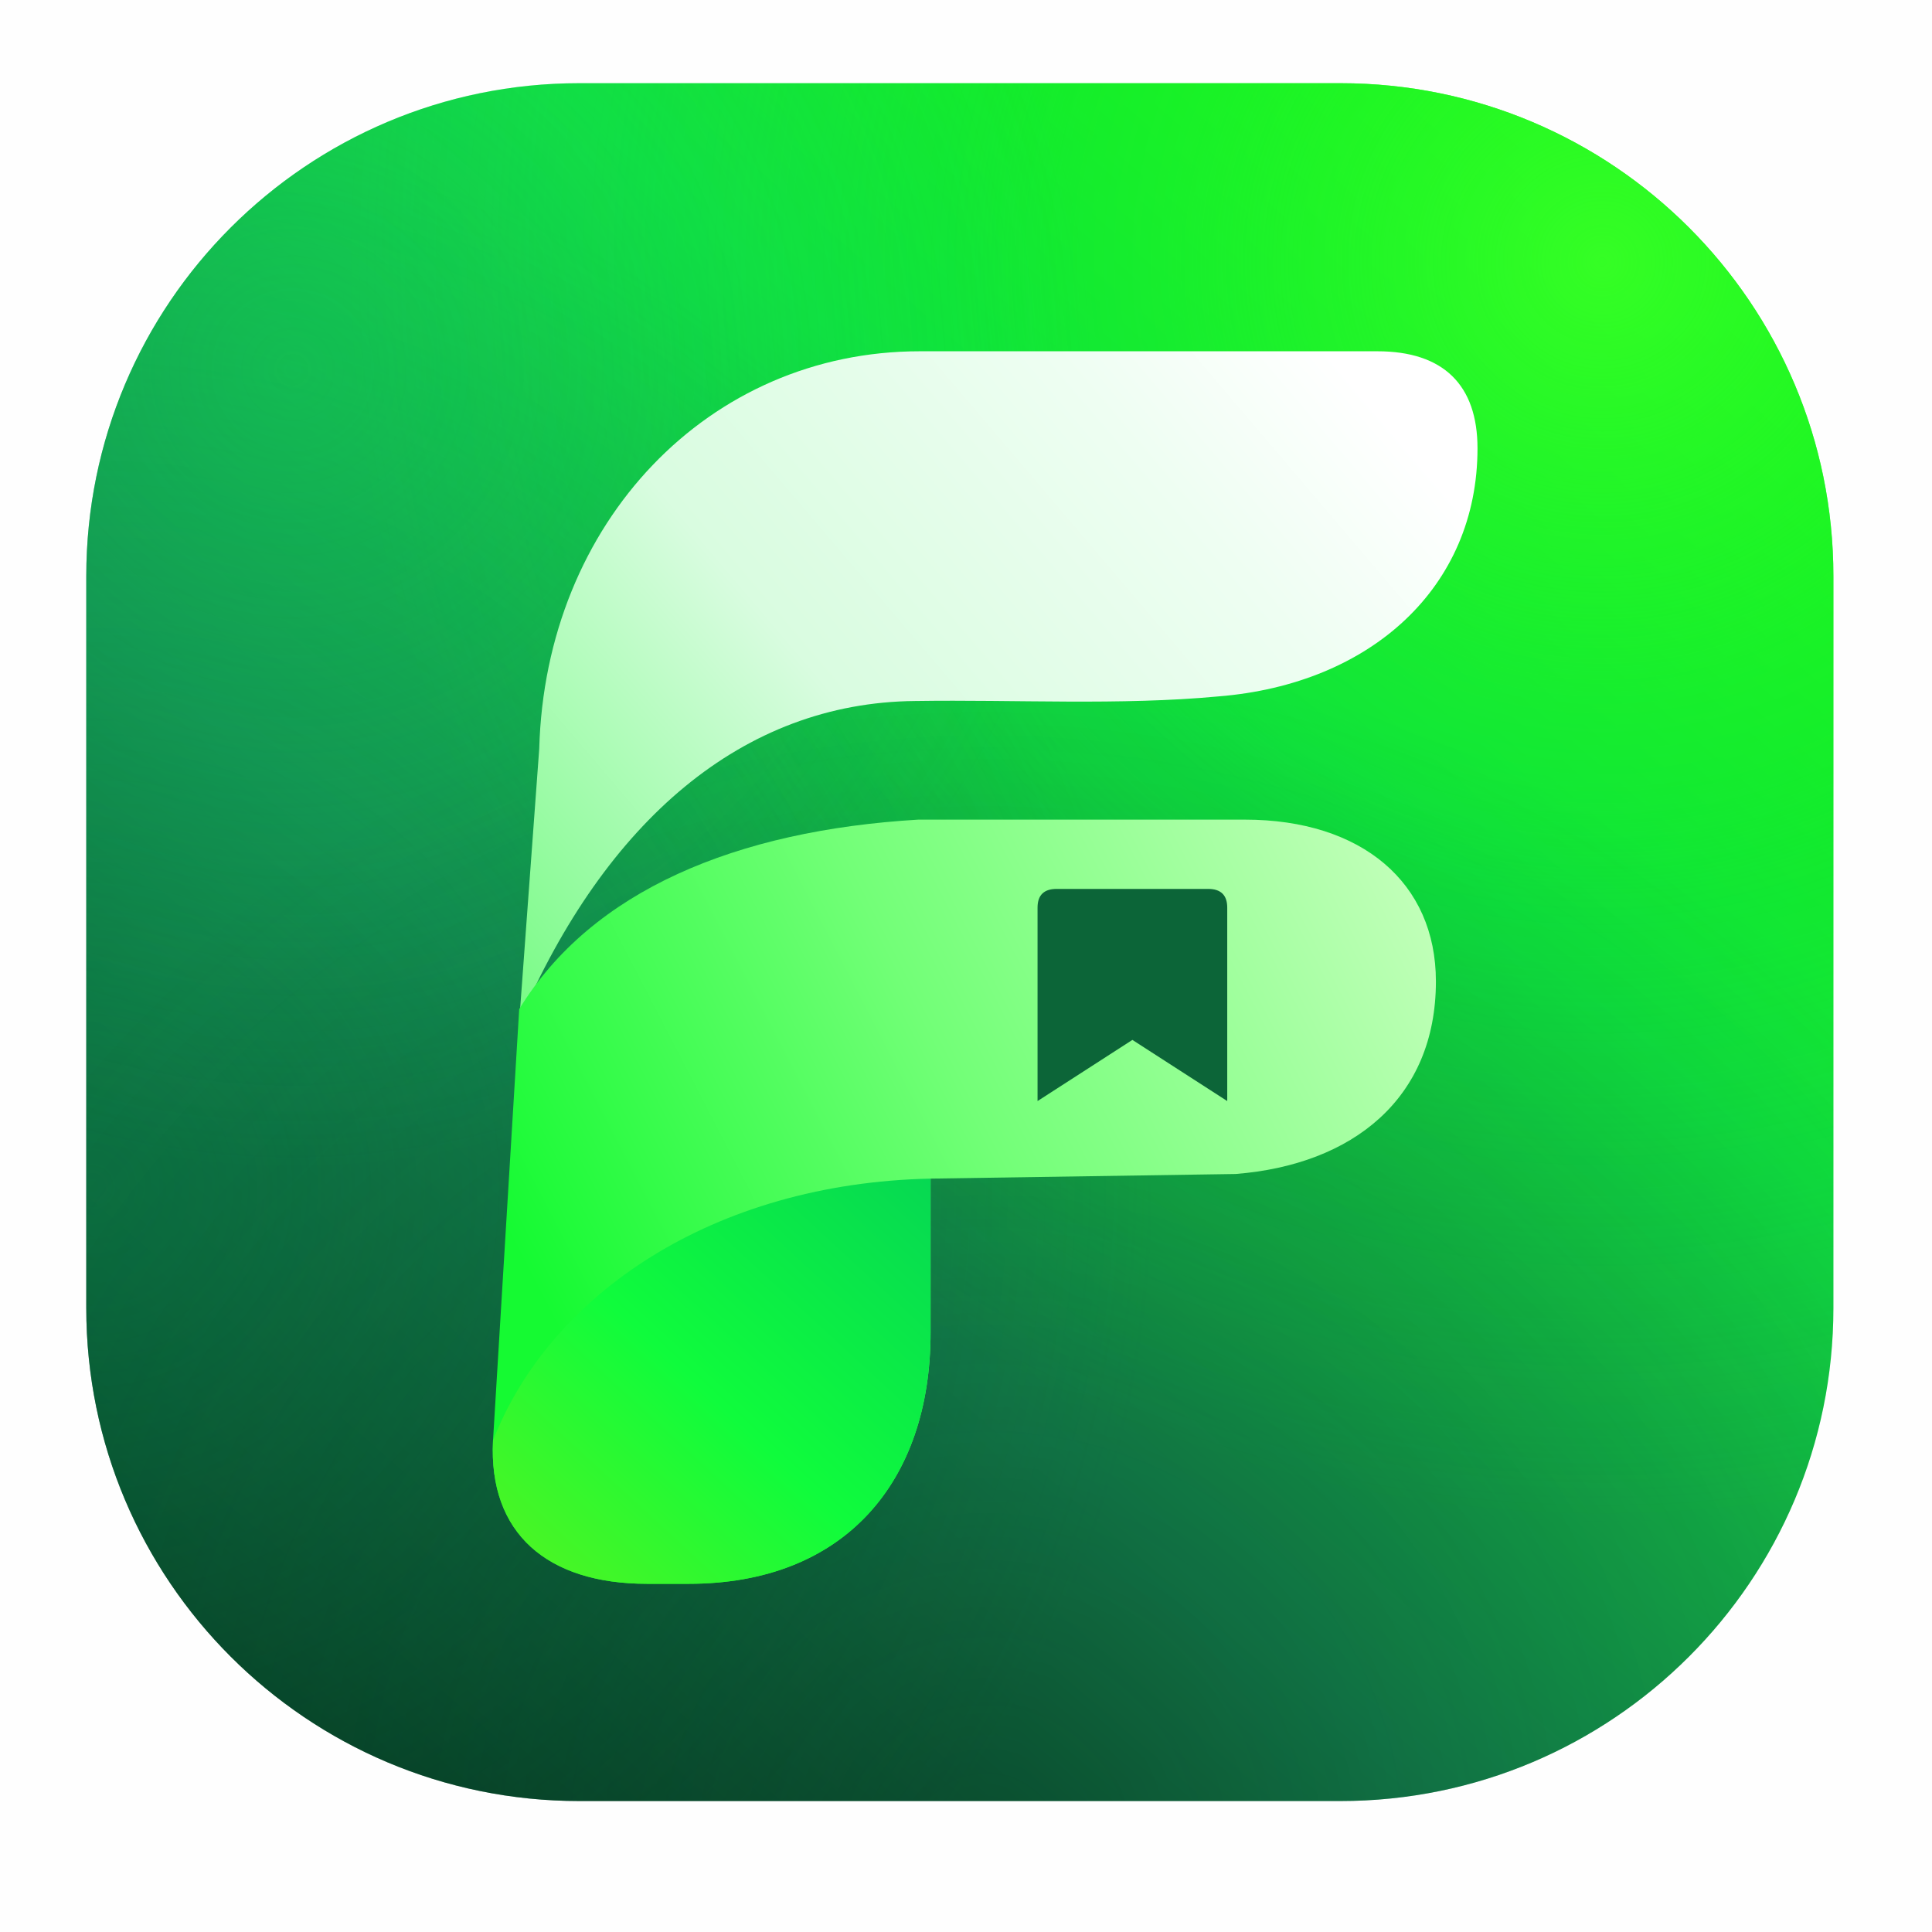
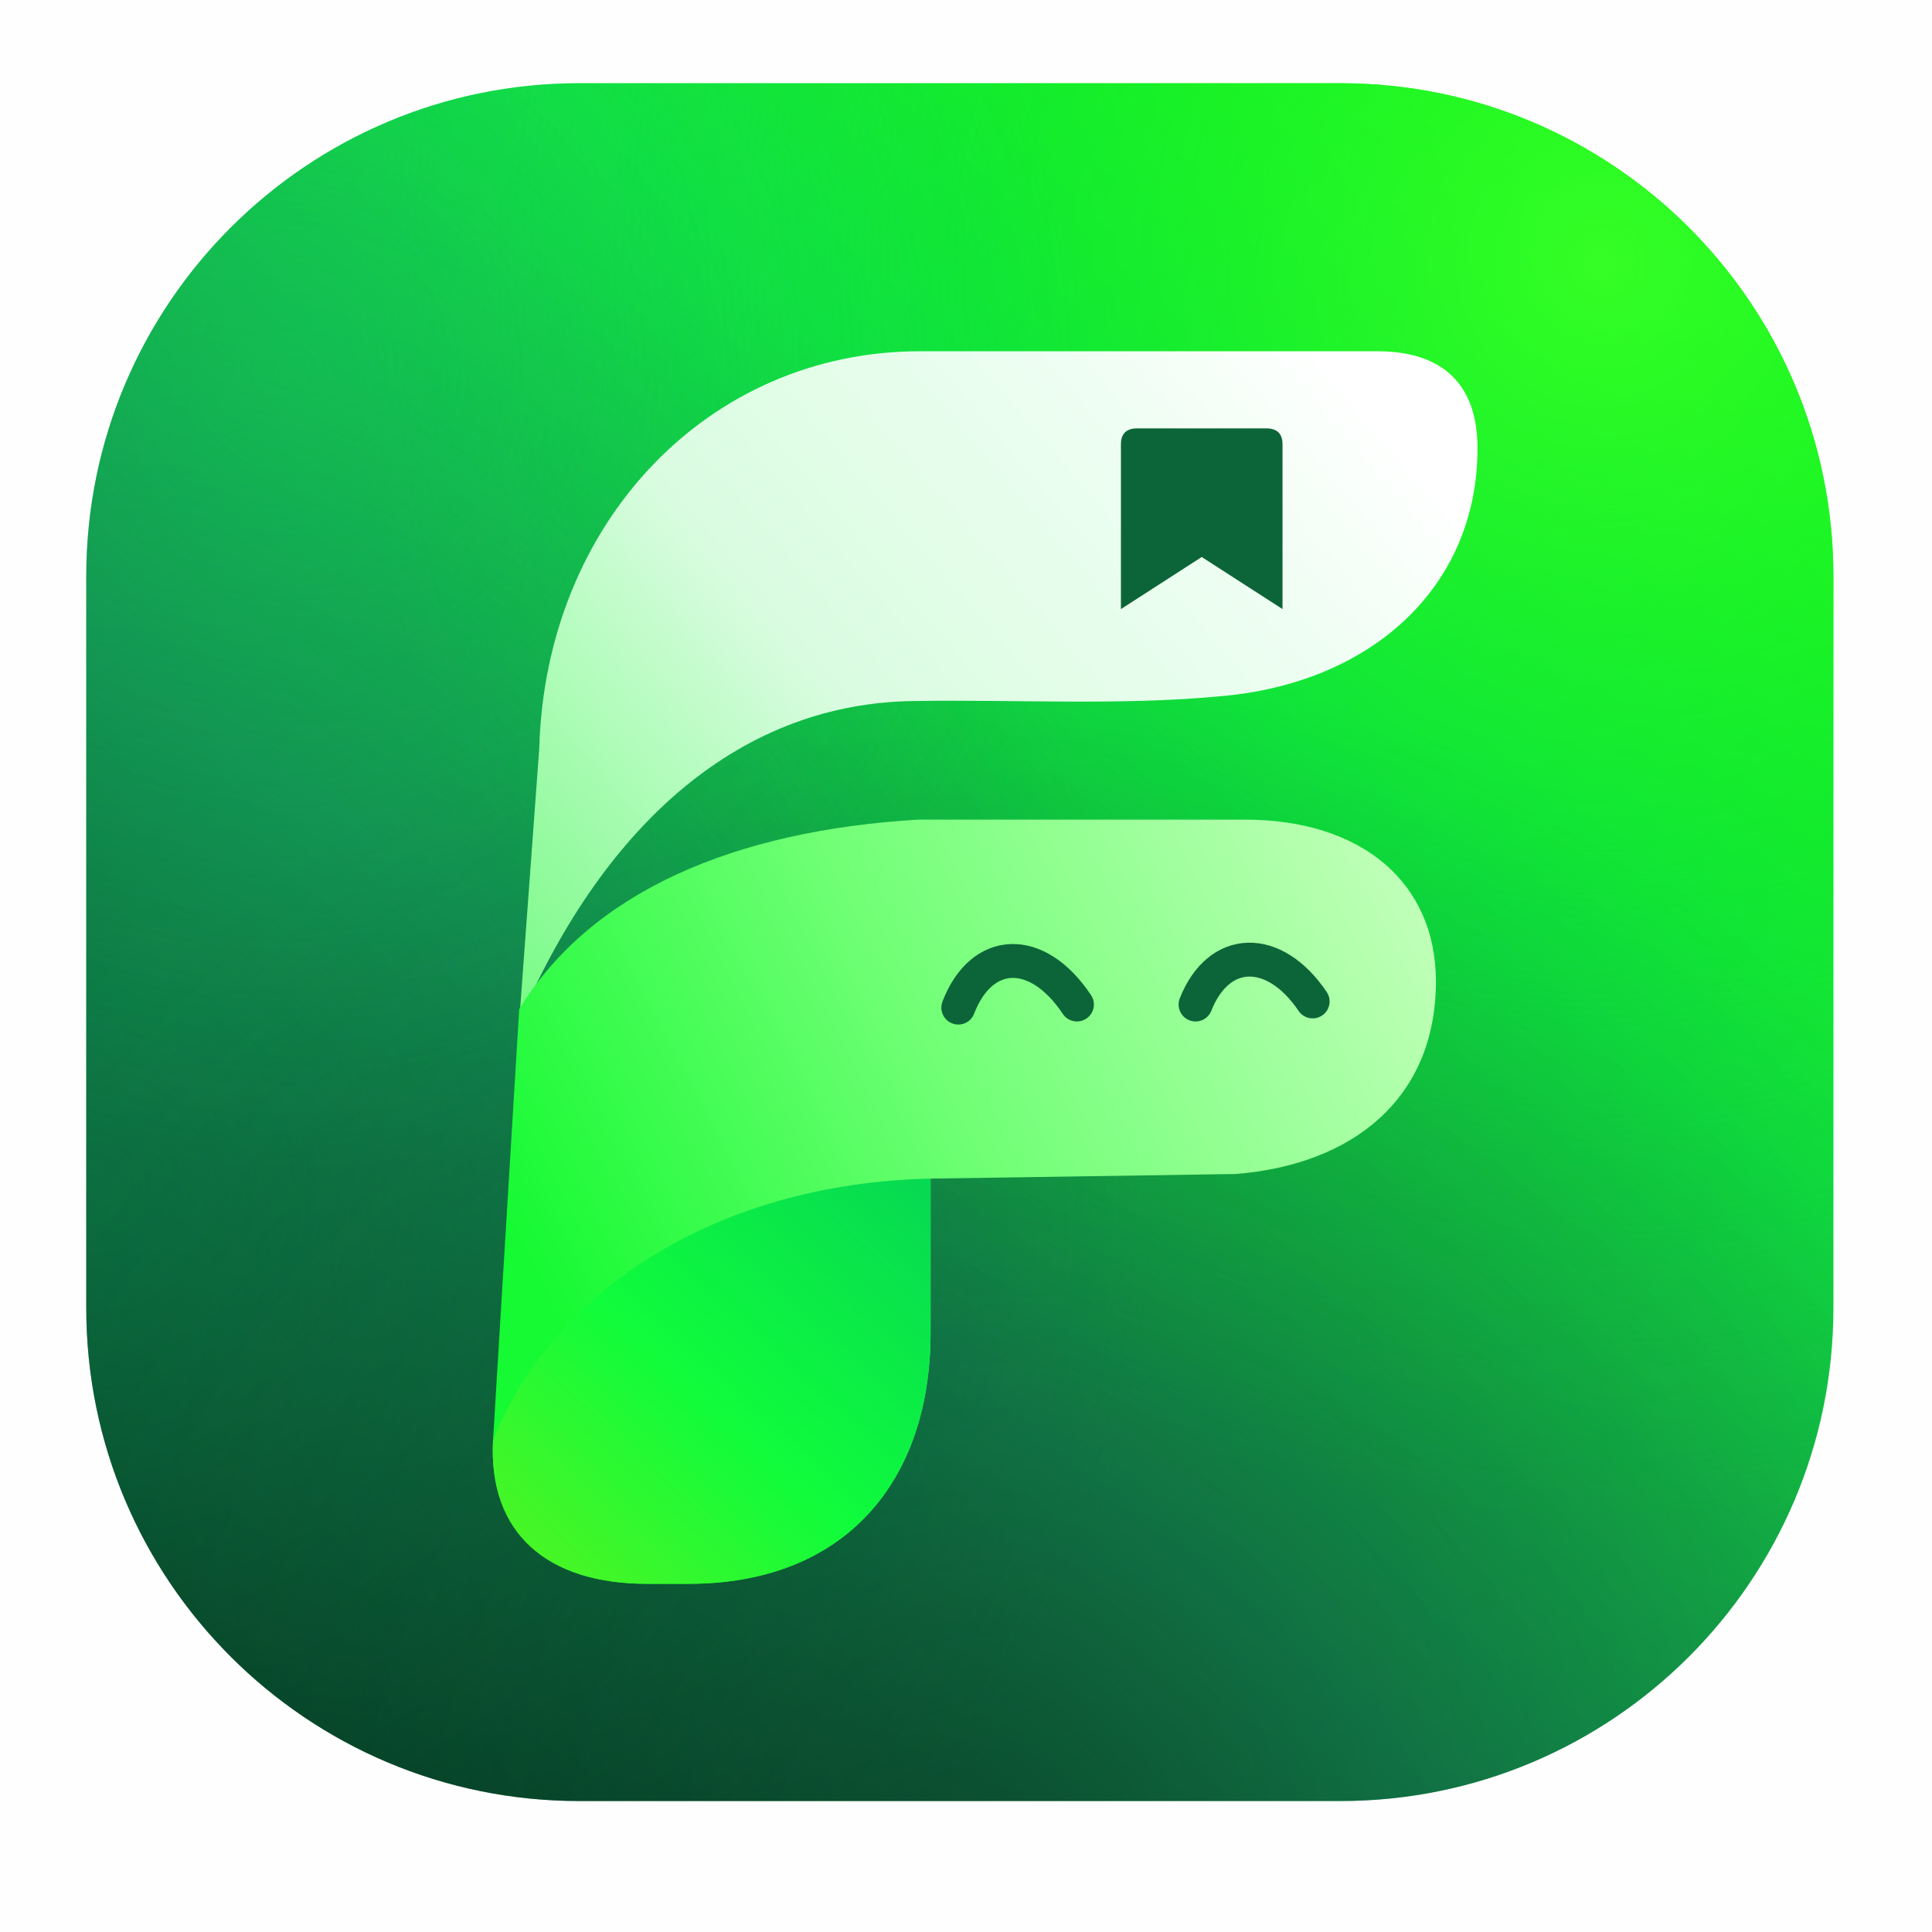
<svg xmlns="http://www.w3.org/2000/svg" viewBox="0 0 1254 1254" width="1254" height="1254" role="img" aria-label="funlink logo">
  <defs>
    <linearGradient id="background" x1="130" y1="1100" x2="1010" y2="90" gradientUnits="userSpaceOnUse">
      <stop offset="0" stop-color="#05341f" />
      <stop offset=".36" stop-color="#158951" />
      <stop offset=".7" stop-color="#12dc42" />
      <stop offset="1" stop-color="#1ffa10" />
    </linearGradient>
    <radialGradient id="sky" cx="1040" cy="170" r="820" gradientUnits="userSpaceOnUse">
      <stop offset="0" stop-color="#37ff26" stop-opacity=".92" />
      <stop offset=".5" stop-color="#08ee30" stop-opacity=".32" />
      <stop offset="1" stop-color="#08ee30" stop-opacity="0" />
    </radialGradient>
    <radialGradient id="left-shade" cx="60" cy="770" r="690" gradientUnits="userSpaceOnUse">
      <stop offset="0" stop-color="#0c834b" stop-opacity=".55" />
      <stop offset="1" stop-color="#0c834b" stop-opacity="0" />
    </radialGradient>
    <radialGradient id="left-blue" cx="190" cy="240" r="520" gradientUnits="userSpaceOnUse">
      <stop offset="0" stop-color="#13dd61" stop-opacity=".35" />
      <stop offset="1" stop-color="#13dd61" stop-opacity="0" />
    </radialGradient>
    <radialGradient id="bottom-shade" cx="640" cy="1200" r="780" gradientUnits="userSpaceOnUse">
      <stop offset="0" stop-color="#052c1d" stop-opacity=".4" />
      <stop offset="1" stop-color="#052c1d" stop-opacity="0" />
    </radialGradient>
    <linearGradient id="upper" x1="324" y1="647" x2="843" y2="205" gradientUnits="userSpaceOnUse">
      <stop offset="0" stop-color="#78fb85" />
      <stop offset=".43" stop-color="#d9fce0" />
      <stop offset=".8" stop-color="#eefef2" />
      <stop offset="1" stop-color="#ffffff" />
    </linearGradient>
    <linearGradient id="face" x1="332" y1="805" x2="907" y2="507" gradientUnits="userSpaceOnUse">
      <stop offset="0" stop-color="#15fa32" />
      <stop offset=".47" stop-color="#72ff77" />
      <stop offset="1" stop-color="#c6ffbd" />
    </linearGradient>
    <linearGradient id="foot" x1="337" y1="1020" x2="591" y2="744" gradientUnits="userSpaceOnUse">
      <stop offset="0" stop-color="#4ef523" />
      <stop offset=".45" stop-color="#0ffc3c" />
      <stop offset="1" stop-color="#06d753" />
    </linearGradient>
    <clipPath id="tile">
      <rect x="56" y="54" width="1134" height="1115" rx="320" />
    </clipPath>
  </defs>
  <rect width="1254" height="1254" fill="#fefefe" />
  <g clip-path="url(#tile)">
    <rect x="56" y="54" width="1134" height="1115" fill="url(#background)" />
    <rect x="56" y="54" width="1134" height="1115" fill="url(#sky)" />
    <rect x="56" y="54" width="1134" height="1115" fill="url(#left-shade)" />
    <rect x="56" y="54" width="1134" height="1115" fill="url(#left-blue)" />
    <rect x="56" y="54" width="1134" height="1115" fill="url(#bottom-shade)" />
  </g>
  <path id="upper-shape" fill="url(#upper)" d="M 350 486 C 354 339 460 228 597 228 H 894 C 937 228 959 250 959 291 C 959 381 890 444 791 452 C 727 458 659 454 594 455 C 482 456 393 533 337 663 Z" />
  <path id="face-shape" fill="url(#face)" d="M 337 655 C 384 578 478 539 596 532 H 808 C 884 532 932 573 932 637 C 932 713 878 756 802 762 L 604 765 V 865 C 604 962 548 1028 447 1028 H 420 C 355 1028 317 995 320 935 Z" />
  <path id="foot-shape" fill="url(#foot)" d="M 320 935 C 357 840 463 768 604 765 V 865 C 604 962 548 1028 447 1028 H 420 C 355 1028 317 995 320 935 Z" />
-   <g transform="translate(735,645) scale(0.27) translate(-512,-512)">
+   <path id="eyes" fill="none" stroke="#0c6538" stroke-width="22" stroke-linecap="round" d="M 622 654 C 637 615 673 613 699 652 M 776 652 C 791 614 827 613 852 650" />
+   <g transform="translate(780,336) scale(0.23) translate(-512,-512)">
    <path fill="#0c6538" d="M 330 260 H 694 Q 740 260 740 305 V 770 L 512 623 L 284 770 V 305 Q 284 260 330 260 Z" />
  </g>
</svg>
